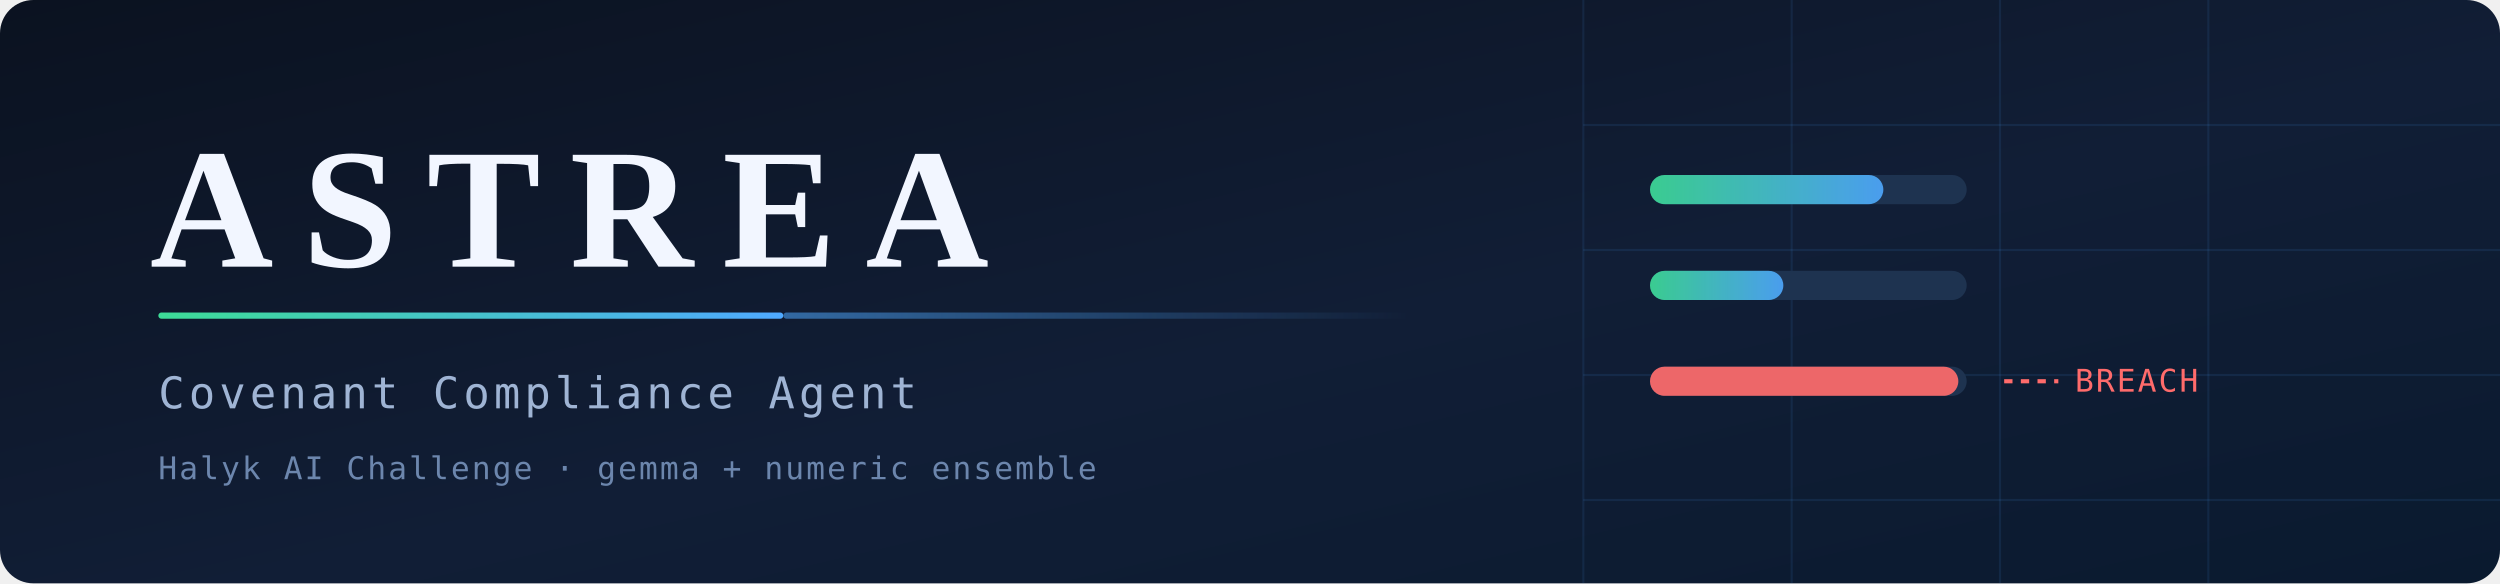
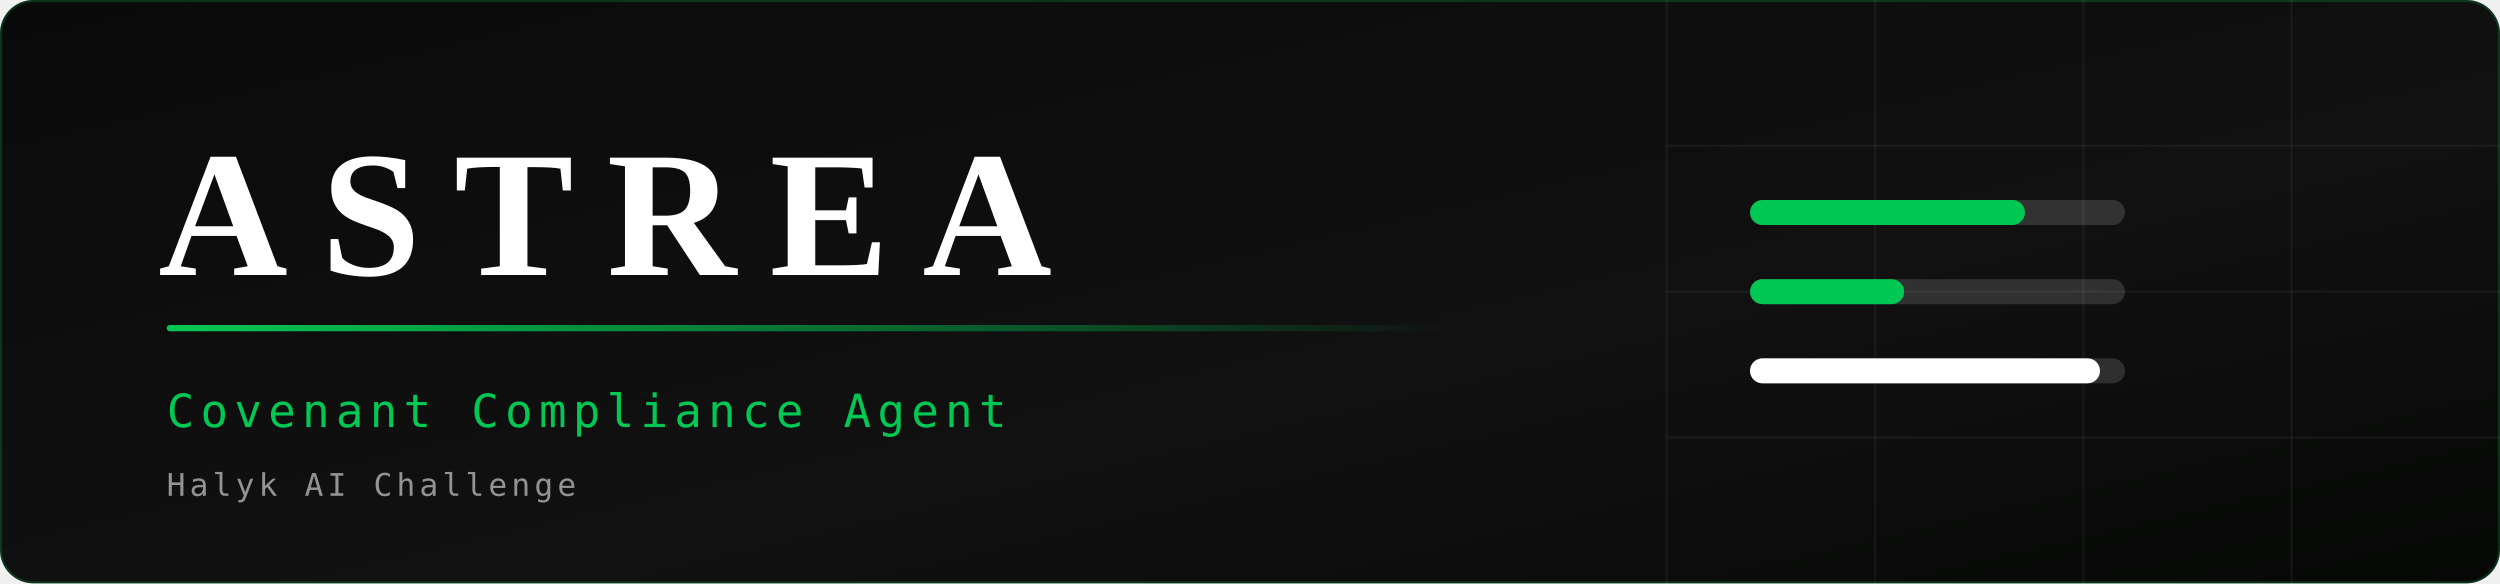
<svg xmlns="http://www.w3.org/2000/svg" viewBox="0 0 1200 280" width="1200" height="280" role="img" aria-label="Astrea — Covenant Compliance Agent">
  <defs>
-     <linearGradient id="bg" x1="0" y1="0" x2="1" y2="1">
-       <stop offset="0%" stop-color="#0B1220" />
-       <stop offset="55%" stop-color="#111E36" />
-       <stop offset="100%" stop-color="#0A1A2F" />
+     <linearGradient id="ink" x1="0" y1="0" x2="1" y2="1">
+       <stop offset="0%" stop-color="#0A0A0A" />
+       <stop offset="60%" stop-color="#111111" />
+       <stop offset="100%" stop-color="#060806" />
    </linearGradient>
-     <linearGradient id="accent" x1="0" y1="0" x2="1" y2="0">
-       <stop offset="0%" stop-color="#3DDC97" />
-       <stop offset="100%" stop-color="#4FA9FF" />
-     </linearGradient>
-     <linearGradient id="fade" x1="0" y1="0" x2="1" y2="0">
-       <stop offset="0%" stop-color="#4FA9FF" stop-opacity="0.55" />
-       <stop offset="100%" stop-color="#4FA9FF" stop-opacity="0" />
+     <linearGradient id="rule" x1="0" y1="0" x2="1" y2="0">
+       <stop offset="0%" stop-color="#00C853" />
+       <stop offset="70%" stop-color="#00C853" stop-opacity="0.35" />
+       <stop offset="100%" stop-color="#00C853" stop-opacity="0" />
    </linearGradient>
  </defs>
-   <rect width="1200" height="280" rx="16" fill="url(#bg)" />
-   <g stroke="#4FA9FF" stroke-opacity="0.10" stroke-width="1">
-     <path d="M760 0V280M860 0V280M960 0V280M1060 0V280" />
-     <path d="M760 60H1200M760 120H1200M760 180H1200M760 240H1200" />
+   <rect width="1200" height="280" rx="16" fill="url(#ink)" />
+   <rect x="0.5" y="0.5" width="1199" height="279" rx="15.5" fill="none" stroke="#00C853" stroke-opacity="0.22" />
+   <g stroke="#FFFFFF" stroke-opacity="0.05" stroke-width="1">
+     <path d="M800 0V280M900 0V280M1000 0V280M1100 0V280" />
+     <path d="M800 70H1200M800 140H1200M800 210H1200" />
  </g>
-   <g transform="translate(792 84)">
-     <rect width="152" height="14" rx="7" fill="#1E3350" />
-     <rect width="112" height="14" rx="7" fill="url(#accent)" opacity="0.9" />
-     <rect y="46" width="152" height="14" rx="7" fill="#1E3350" />
-     <rect y="46" width="64" height="14" rx="7" fill="url(#accent)" opacity="0.9" />
-     <rect y="92" width="152" height="14" rx="7" fill="#1E3350" />
-     <rect y="92" width="148" height="14" rx="7" fill="#FF6B6B" opacity="0.92" />
-     <path d="M170 99h26" stroke="#FF6B6B" stroke-width="2" stroke-dasharray="4 4" />
-     <text x="204" y="104" font-family="ui-monospace,SFMono-Regular,Menlo,monospace" font-size="15" fill="#FF6B6B" letter-spacing="1">BREACH</text>
+   <g transform="translate(840 96)">
+     <rect width="180" height="12" rx="6" fill="#FFFFFF" fill-opacity="0.14" />
+     <rect width="132" height="12" rx="6" fill="#00C853" />
+     <rect y="38" width="180" height="12" rx="6" fill="#FFFFFF" fill-opacity="0.14" />
+     <rect y="38" width="74" height="12" rx="6" fill="#00C853" />
+     <rect y="76" width="180" height="12" rx="6" fill="#FFFFFF" fill-opacity="0.14" />
+     <rect y="76" width="168" height="12" rx="6" fill="#FFFFFF" />
  </g>
-   <text x="72" y="128" font-family="Georgia,'Times New Roman',serif" font-size="82" font-weight="700" fill="#F2F6FF" letter-spacing="14">ASTREA</text>
-   <rect x="76" y="150" width="300" height="3" rx="1.5" fill="url(#accent)" />
-   <rect x="376" y="150" width="300" height="3" rx="1.5" fill="url(#fade)" />
-   <text x="76" y="196" font-family="ui-monospace,SFMono-Regular,Menlo,monospace" font-size="21" fill="#9FB4D4" letter-spacing="2">Covenant Compliance Agent</text>
-   <text x="76" y="230" font-family="ui-monospace,SFMono-Regular,Menlo,monospace" font-size="15" fill="#6C86AD" letter-spacing="1">Halyk AI Challenge · gemma + numeric ensemble</text>
+   <text x="76" y="132" font-family="Georgia,'Times New Roman',serif" font-size="86" font-weight="700" fill="#FFFFFF" letter-spacing="16">ASTREA</text>
+   <rect x="80" y="156" width="620" height="3" rx="1.5" fill="url(#rule)" />
+   <text x="80" y="205" font-family="ui-monospace,SFMono-Regular,Menlo,monospace" font-size="22" fill="#00C853" letter-spacing="3">Covenant Compliance Agent</text>
+   <text x="80" y="238" font-family="ui-monospace,SFMono-Regular,Menlo,monospace" font-size="15" fill="#FFFFFF" fill-opacity="0.55" letter-spacing="2">Halyk AI Challenge</text>
</svg>
